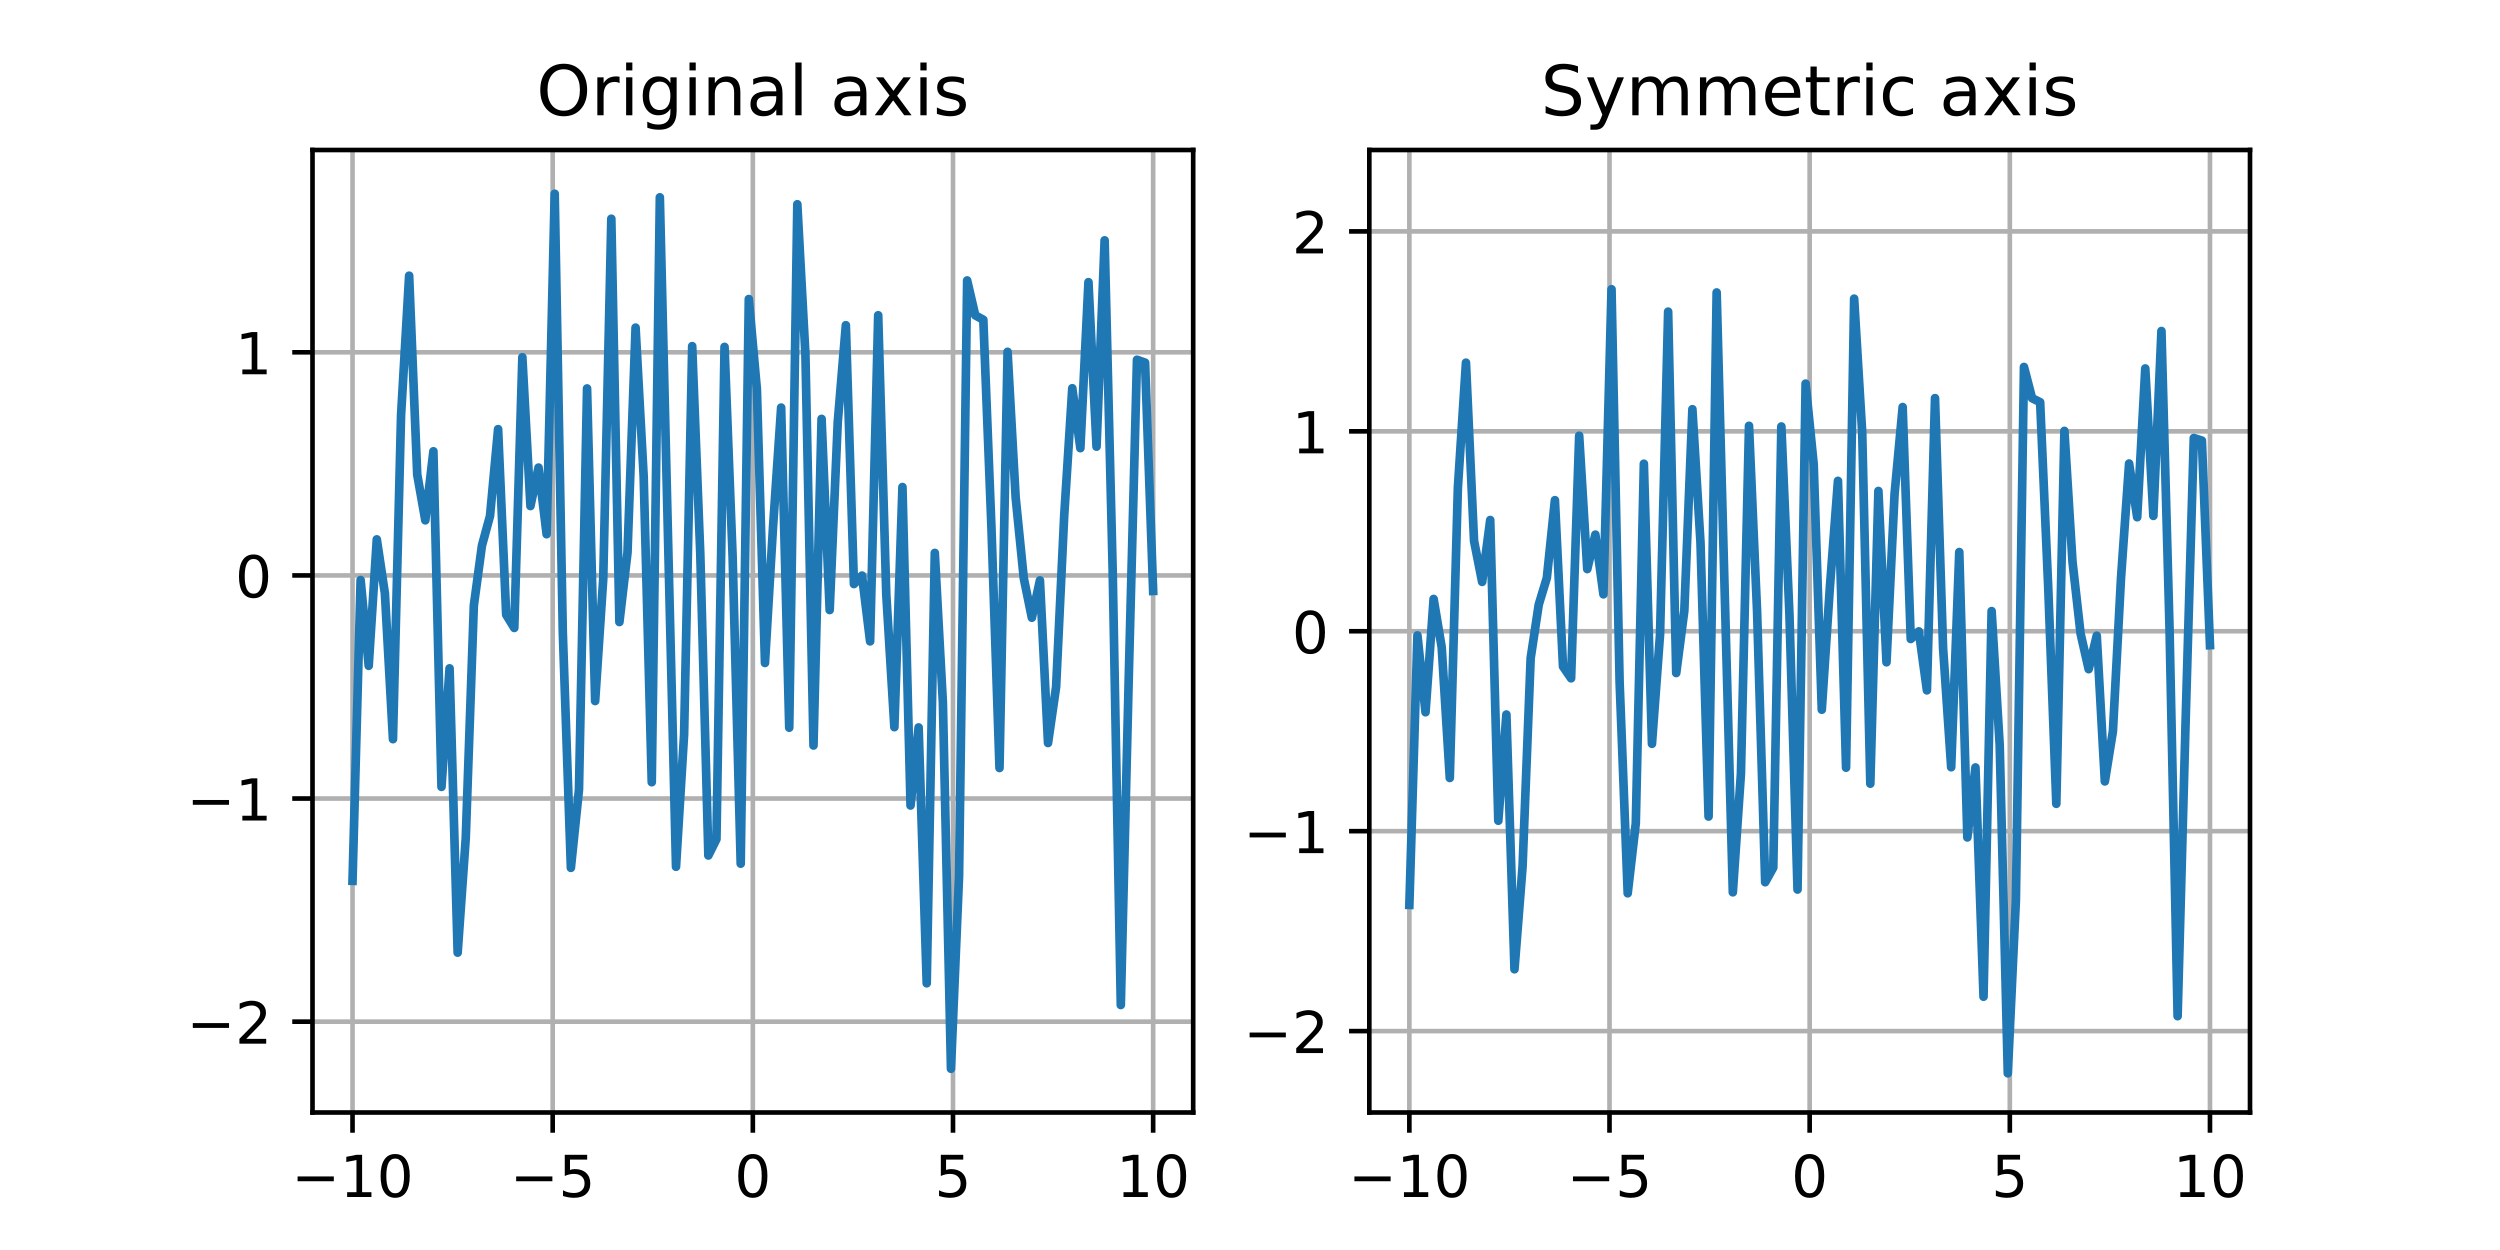
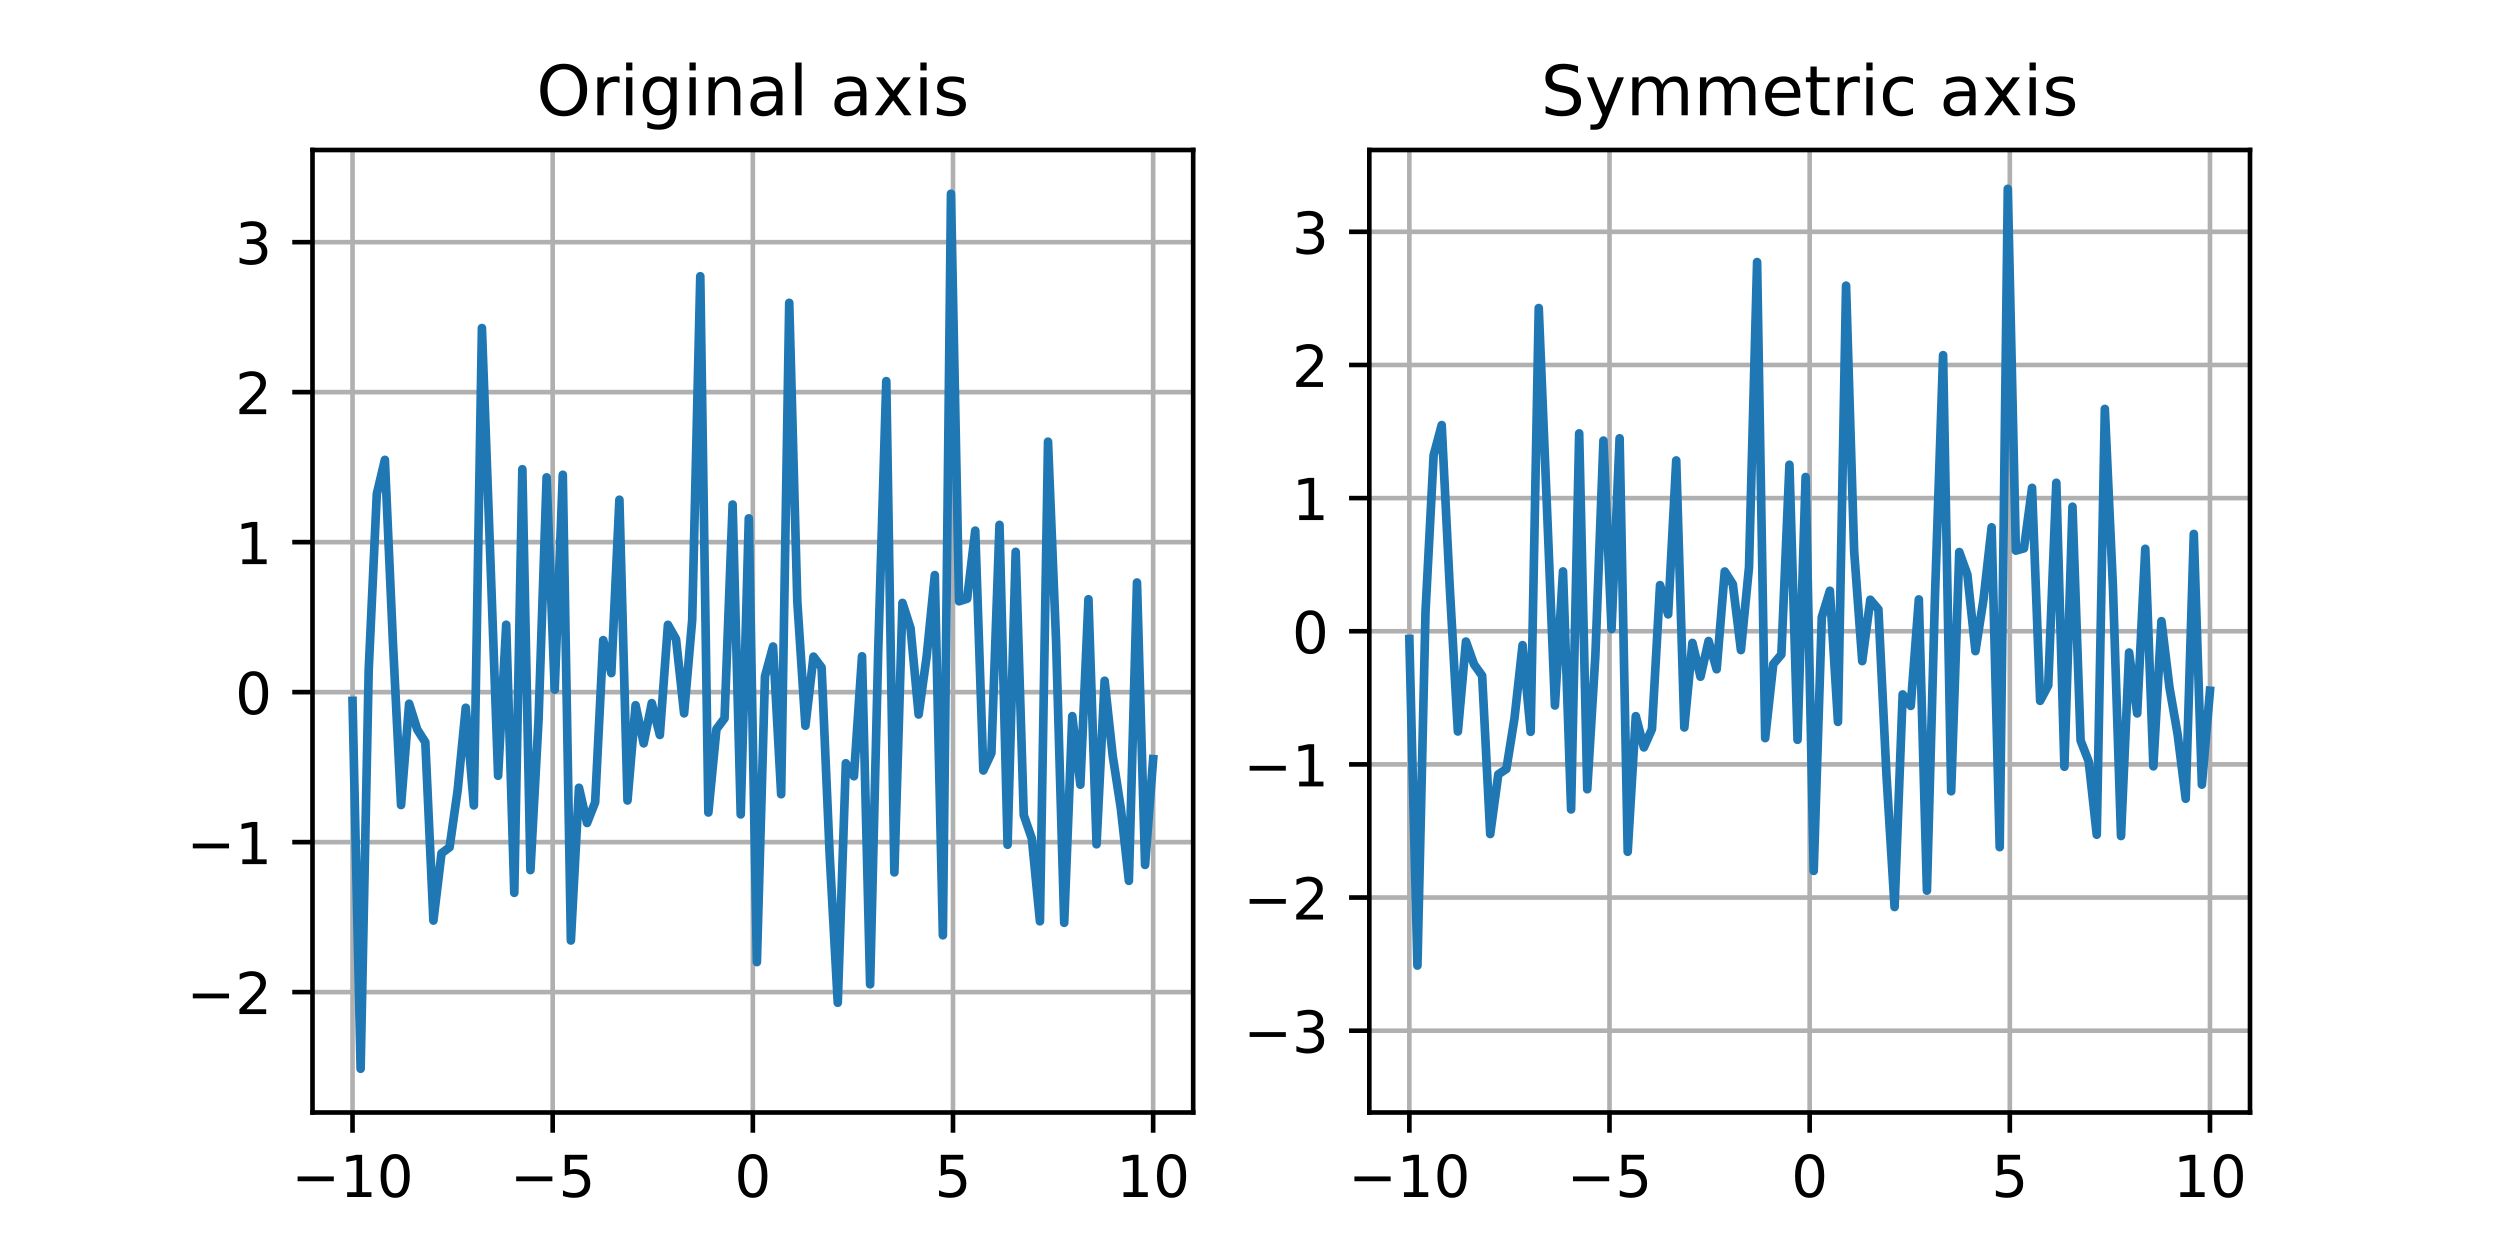
<svg xmlns="http://www.w3.org/2000/svg" xmlns:xlink="http://www.w3.org/1999/xlink" width="432pt" height="216pt" viewBox="0 0 432 216" version="1.1">
  <defs>
    <style type="text/css">*{stroke-linejoin: round; stroke-linecap: butt}</style>
  </defs>
  <g id="figure_1">
    <g id="patch_1">
      <path d="M 0 216  L 432 216  L 432 0  L 0 0  z " style="fill: #ffffff" />
    </g>
    <g id="axes_1">
      <g id="patch_2">
        <path d="M 54 192.24  L 206.182 192.24  L 206.182 25.92  L 54 25.92  z " style="fill: #ffffff" />
      </g>
      <g id="matplotlib.axis_1">
        <g id="xtick_1">
          <g id="line2d_1">
-             <path d="M 60.917 192.24  L 60.917 25.92  " clip-path="url(#p0482a1a146)" style="fill: none; stroke: #b0b0b0; stroke-width: 0.8; stroke-linecap: square" />
+             <path d="M 60.917 192.24  L 60.917 25.92  " clip-path="url(#p5e4d4dccc8)" style="fill: none; stroke: #b0b0b0; stroke-width: 0.8; stroke-linecap: square" />
          </g>
          <g id="line2d_2">
            <defs>
-               <path id="mf5e7753a28" d="M 0 0  L 0 3.5  " style="stroke: #000000; stroke-width: 0.8" />
+               <path id="mdb429b7ebd" d="M 0 0  L 0 3.5  " style="stroke: #000000; stroke-width: 0.8" />
            </defs>
            <g>
-               <use xlink:href="#mf5e7753a28" x="60.917" y="192.24" style="stroke: #000000; stroke-width: 0.8" />
+               <use xlink:href="#mdb429b7ebd" x="60.917" y="192.24" style="stroke: #000000; stroke-width: 0.8" />
            </g>
          </g>
          <g id="text_1">
            <g transform="translate(50.36501 206.8384) scale(0.1 -0.1)">
              <defs>
                <path id="DejaVuSans-2212" d="M 678 2272  L 4684 2272  L 4684 1741  L 678 1741  L 678 2272  z " transform="scale(0.015625)" />
                <path id="DejaVuSans-31" d="M 794 531  L 1825 531  L 1825 4091  L 703 3866  L 703 4441  L 1819 4666  L 2450 4666  L 2450 531  L 3481 531  L 3481 0  L 794 0  L 794 531  z " transform="scale(0.015625)" />
                <path id="DejaVuSans-30" d="M 2034 4250  Q 1547 4250 1301 3770  Q 1056 3291 1056 2328  Q 1056 1369 1301 889  Q 1547 409 2034 409  Q 2525 409 2770 889  Q 3016 1369 3016 2328  Q 3016 3291 2770 3770  Q 2525 4250 2034 4250  z M 2034 4750  Q 2819 4750 3233 4129  Q 3647 3509 3647 2328  Q 3647 1150 3233 529  Q 2819 -91 2034 -91  Q 1250 -91 836 529  Q 422 1150 422 2328  Q 422 3509 836 4129  Q 1250 4750 2034 4750  z " transform="scale(0.015625)" />
              </defs>
              <use xlink:href="#DejaVuSans-2212" />
              <use xlink:href="#DejaVuSans-31" transform="translate(83.78906 0)" />
              <use xlink:href="#DejaVuSans-30" transform="translate(147.4121 0)" />
            </g>
          </g>
        </g>
        <g id="xtick_2">
          <g id="line2d_3">
-             <path d="M 95.504 192.24  L 95.504 25.92  " clip-path="url(#p0482a1a146)" style="fill: none; stroke: #b0b0b0; stroke-width: 0.8; stroke-linecap: square" />
+             <path d="M 95.504 192.24  L 95.504 25.92  " clip-path="url(#p5e4d4dccc8)" style="fill: none; stroke: #b0b0b0; stroke-width: 0.8; stroke-linecap: square" />
          </g>
          <g id="line2d_4">
            <g>
-               <use xlink:href="#mf5e7753a28" x="95.504" y="192.24" style="stroke: #000000; stroke-width: 0.8" />
+               <use xlink:href="#mdb429b7ebd" x="95.504" y="192.24" style="stroke: #000000; stroke-width: 0.8" />
            </g>
          </g>
          <g id="text_2">
            <g transform="translate(88.13304 206.8384) scale(0.1 -0.1)">
              <defs>
                <path id="DejaVuSans-35" d="M 691 4666  L 3169 4666  L 3169 4134  L 1269 4134  L 1269 2991  Q 1406 3038 1543 3061  Q 1681 3084 1819 3084  Q 2600 3084 3056 2656  Q 3513 2228 3513 1497  Q 3513 744 3044 326  Q 2575 -91 1722 -91  Q 1428 -91 1123 -41  Q 819 9 494 109  L 494 744  Q 775 591 1075 516  Q 1375 441 1709 441  Q 2250 441 2565 725  Q 2881 1009 2881 1497  Q 2881 1984 2565 2268  Q 2250 2553 1709 2553  Q 1456 2553 1204 2497  Q 953 2441 691 2322  L 691 4666  z " transform="scale(0.015625)" />
              </defs>
              <use xlink:href="#DejaVuSans-2212" />
              <use xlink:href="#DejaVuSans-35" transform="translate(83.78906 0)" />
            </g>
          </g>
        </g>
        <g id="xtick_3">
          <g id="line2d_5">
-             <path d="M 130.091 192.24  L 130.091 25.92  " clip-path="url(#p0482a1a146)" style="fill: none; stroke: #b0b0b0; stroke-width: 0.8; stroke-linecap: square" />
+             <path d="M 130.091 192.24  L 130.091 25.92  " clip-path="url(#p5e4d4dccc8)" style="fill: none; stroke: #b0b0b0; stroke-width: 0.8; stroke-linecap: square" />
          </g>
          <g id="line2d_6">
            <g>
-               <use xlink:href="#mf5e7753a28" x="130.091" y="192.24" style="stroke: #000000; stroke-width: 0.8" />
+               <use xlink:href="#mdb429b7ebd" x="130.091" y="192.24" style="stroke: #000000; stroke-width: 0.8" />
            </g>
          </g>
          <g id="text_3">
            <g transform="translate(126.9097 206.8384) scale(0.1 -0.1)">
              <use xlink:href="#DejaVuSans-30" />
            </g>
          </g>
        </g>
        <g id="xtick_4">
          <g id="line2d_7">
-             <path d="M 164.678 192.24  L 164.678 25.92  " clip-path="url(#p0482a1a146)" style="fill: none; stroke: #b0b0b0; stroke-width: 0.8; stroke-linecap: square" />
+             <path d="M 164.678 192.24  L 164.678 25.92  " clip-path="url(#p5e4d4dccc8)" style="fill: none; stroke: #b0b0b0; stroke-width: 0.8; stroke-linecap: square" />
          </g>
          <g id="line2d_8">
            <g>
-               <use xlink:href="#mf5e7753a28" x="164.678" y="192.24" style="stroke: #000000; stroke-width: 0.8" />
+               <use xlink:href="#mdb429b7ebd" x="164.678" y="192.24" style="stroke: #000000; stroke-width: 0.8" />
            </g>
          </g>
          <g id="text_4">
            <g transform="translate(161.4964 206.8384) scale(0.1 -0.1)">
              <use xlink:href="#DejaVuSans-35" />
            </g>
          </g>
        </g>
        <g id="xtick_5">
          <g id="line2d_9">
-             <path d="M 199.264 192.24  L 199.264 25.92  " clip-path="url(#p0482a1a146)" style="fill: none; stroke: #b0b0b0; stroke-width: 0.8; stroke-linecap: square" />
+             <path d="M 199.264 192.24  L 199.264 25.92  " clip-path="url(#p5e4d4dccc8)" style="fill: none; stroke: #b0b0b0; stroke-width: 0.8; stroke-linecap: square" />
          </g>
          <g id="line2d_10">
            <g>
-               <use xlink:href="#mf5e7753a28" x="199.264" y="192.24" style="stroke: #000000; stroke-width: 0.8" />
+               <use xlink:href="#mdb429b7ebd" x="199.264" y="192.24" style="stroke: #000000; stroke-width: 0.8" />
            </g>
          </g>
          <g id="text_5">
            <g transform="translate(192.902 206.8384) scale(0.1 -0.1)">
              <use xlink:href="#DejaVuSans-31" />
              <use xlink:href="#DejaVuSans-30" transform="translate(63.62305 0)" />
            </g>
          </g>
        </g>
      </g>
      <g id="matplotlib.axis_2">
        <g id="ytick_1">
          <g id="line2d_11">
-             <path d="M 54 176.543  L 206.182 176.543  " clip-path="url(#p0482a1a146)" style="fill: none; stroke: #b0b0b0; stroke-width: 0.8; stroke-linecap: square" />
+             <path d="M 54 171.437  L 206.182 171.437  " clip-path="url(#p5e4d4dccc8)" style="fill: none; stroke: #b0b0b0; stroke-width: 0.8; stroke-linecap: square" />
          </g>
          <g id="line2d_12">
            <defs>
-               <path id="m4d1b165a6e" d="M 0 0  L -3.5 0  " style="stroke: #000000; stroke-width: 0.8" />
+               <path id="m9c22d11dc0" d="M 0 0  L -3.5 0  " style="stroke: #000000; stroke-width: 0.8" />
            </defs>
            <g>
-               <use xlink:href="#m4d1b165a6e" x="54" y="176.543" style="stroke: #000000; stroke-width: 0.8" />
+               <use xlink:href="#m9c22d11dc0" x="54" y="171.437" style="stroke: #000000; stroke-width: 0.8" />
            </g>
          </g>
          <g id="text_6">
-             <g transform="translate(32.25781 180.3419) scale(0.1 -0.1)">
+             <g transform="translate(32.25781 175.2359) scale(0.1 -0.1)">
              <defs>
                <path id="DejaVuSans-32" d="M 1228 531  L 3431 531  L 3431 0  L 469 0  L 469 531  Q 828 903 1448 1529  Q 2069 2156 2228 2338  Q 2531 2678 2651 2914  Q 2772 3150 2772 3378  Q 2772 3750 2511 3984  Q 2250 4219 1831 4219  Q 1534 4219 1204 4116  Q 875 4013 500 3803  L 500 4441  Q 881 4594 1212 4672  Q 1544 4750 1819 4750  Q 2544 4750 2975 4387  Q 3406 4025 3406 3419  Q 3406 3131 3298 2873  Q 3191 2616 2906 2266  Q 2828 2175 2409 1742  Q 1991 1309 1228 531  z " transform="scale(0.015625)" />
              </defs>
              <use xlink:href="#DejaVuSans-2212" />
              <use xlink:href="#DejaVuSans-32" transform="translate(83.78906 0)" />
            </g>
          </g>
        </g>
        <g id="ytick_2">
          <g id="line2d_13">
-             <path d="M 54 137.987  L 206.182 137.987  " clip-path="url(#p0482a1a146)" style="fill: none; stroke: #b0b0b0; stroke-width: 0.8; stroke-linecap: square" />
+             <path d="M 54 145.518  L 206.182 145.518  " clip-path="url(#p5e4d4dccc8)" style="fill: none; stroke: #b0b0b0; stroke-width: 0.8; stroke-linecap: square" />
          </g>
          <g id="line2d_14">
            <g>
-               <use xlink:href="#m4d1b165a6e" x="54" y="137.987" style="stroke: #000000; stroke-width: 0.8" />
+               <use xlink:href="#m9c22d11dc0" x="54" y="145.518" style="stroke: #000000; stroke-width: 0.8" />
            </g>
          </g>
          <g id="text_7">
-             <g transform="translate(32.25781 141.7865) scale(0.1 -0.1)">
+             <g transform="translate(32.25781 149.3173) scale(0.1 -0.1)">
              <use xlink:href="#DejaVuSans-2212" />
              <use xlink:href="#DejaVuSans-31" transform="translate(83.78906 0)" />
            </g>
          </g>
        </g>
        <g id="ytick_3">
          <g id="line2d_15">
-             <path d="M 54 99.432  L 206.182 99.432  " clip-path="url(#p0482a1a146)" style="fill: none; stroke: #b0b0b0; stroke-width: 0.8; stroke-linecap: square" />
+             <path d="M 54 119.599  L 206.182 119.599  " clip-path="url(#p5e4d4dccc8)" style="fill: none; stroke: #b0b0b0; stroke-width: 0.8; stroke-linecap: square" />
          </g>
          <g id="line2d_16">
            <g>
-               <use xlink:href="#m4d1b165a6e" x="54" y="99.432" style="stroke: #000000; stroke-width: 0.8" />
+               <use xlink:href="#m9c22d11dc0" x="54" y="119.599" style="stroke: #000000; stroke-width: 0.8" />
            </g>
          </g>
          <g id="text_8">
-             <g transform="translate(40.6375 103.2311) scale(0.1 -0.1)">
+             <g transform="translate(40.6375 123.3987) scale(0.1 -0.1)">
              <use xlink:href="#DejaVuSans-30" />
            </g>
          </g>
        </g>
        <g id="ytick_4">
          <g id="line2d_17">
-             <path d="M 54 60.877  L 206.182 60.877  " clip-path="url(#p0482a1a146)" style="fill: none; stroke: #b0b0b0; stroke-width: 0.8; stroke-linecap: square" />
+             <path d="M 54 93.681  L 206.182 93.681  " clip-path="url(#p5e4d4dccc8)" style="fill: none; stroke: #b0b0b0; stroke-width: 0.8; stroke-linecap: square" />
          </g>
          <g id="line2d_18">
            <g>
-               <use xlink:href="#m4d1b165a6e" x="54" y="60.877" style="stroke: #000000; stroke-width: 0.8" />
+               <use xlink:href="#m9c22d11dc0" x="54" y="93.681" style="stroke: #000000; stroke-width: 0.8" />
            </g>
          </g>
          <g id="text_9">
-             <g transform="translate(40.6375 64.67573) scale(0.1 -0.1)">
+             <g transform="translate(40.6375 97.48008) scale(0.1 -0.1)">
              <use xlink:href="#DejaVuSans-31" />
            </g>
          </g>
        </g>
-       </g>
-       <g id="line2d_19">
-         <path d="M 60.917 152.207  L 62.315 100.235  L 63.712 115.048  L 65.11 93.208  L 66.507 102.531  L 67.905 127.725  L 69.302 71.756  L 70.699 47.641  L 72.097 82.022  L 73.494 89.91  L 74.892 77.987  L 76.289 135.972  L 77.687 115.494  L 79.084 164.617  L 80.482 144.826  L 81.879 104.631  L 83.276 94.297  L 84.674 89.153  L 86.071 74.159  L 87.469 106.225  L 88.866 108.505  L 90.264 61.73  L 91.661 87.441  L 93.059 80.799  L 94.456 92.31  L 95.853 33.48  L 97.251 109.243  L 98.648 149.961  L 100.046 136.469  L 101.443 67.128  L 102.841 121.134  L 104.238 100.053  L 105.636 37.8  L 107.033 107.487  L 108.431 95.507  L 109.828 56.614  L 111.225 82.287  L 112.623 135.163  L 114.02 34.101  L 115.418 92.324  L 116.815 149.776  L 118.213 126.926  L 119.61 59.815  L 121.008 95.689  L 122.405 147.827  L 123.802 145.012  L 125.2 59.946  L 126.597 96.165  L 127.995 149.241  L 129.392 51.68  L 130.79 67.247  L 132.187 114.56  L 133.585 90.952  L 134.982 70.433  L 136.379 125.741  L 137.777 35.297  L 139.174 61.162  L 140.572 128.825  L 141.969 72.384  L 143.367 105.412  L 144.764 72.935  L 146.162 56.198  L 147.559 100.923  L 148.956 99.456  L 150.354 110.826  L 151.751 54.48  L 153.149 102.738  L 154.546 125.652  L 155.944 84.164  L 157.341 139.191  L 158.739 125.701  L 160.136 169.908  L 161.533 95.548  L 162.931 121.394  L 164.328 184.68  L 165.726 151.37  L 167.123 48.464  L 168.521 54.485  L 169.918 55.257  L 171.316 91.028  L 172.713 132.708  L 174.11 60.798  L 175.508 86.017  L 176.905 99.89  L 178.303 106.739  L 179.7 100.292  L 181.098 128.389  L 182.495 118.707  L 183.893 89.142  L 185.29 67.089  L 186.687 77.441  L 188.085 48.757  L 189.482 77.181  L 190.88 41.535  L 192.277 98.877  L 193.675 173.663  L 195.072 116.121  L 196.47 62.167  L 197.867 62.664  L 199.264 102.119  " clip-path="url(#p0482a1a146)" style="fill: none; stroke: #1f77b4; stroke-width: 1.5; stroke-linecap: square" />
+         <g id="ytick_5">
+           <g id="line2d_19">
+             <path d="M 54 67.762  L 206.182 67.762  " clip-path="url(#p5e4d4dccc8)" style="fill: none; stroke: #b0b0b0; stroke-width: 0.8; stroke-linecap: square" />
+           </g>
+           <g id="line2d_20">
+             <g>
+               <use xlink:href="#m9c22d11dc0" x="54" y="67.762" style="stroke: #000000; stroke-width: 0.8" />
+             </g>
+           </g>
+           <g id="text_10">
+             <g transform="translate(40.6375 71.56147) scale(0.1 -0.1)">
+               <use xlink:href="#DejaVuSans-32" />
+             </g>
+           </g>
+         </g>
+         <g id="ytick_6">
+           <g id="line2d_21">
+             <path d="M 54 41.844  L 206.182 41.844  " clip-path="url(#p5e4d4dccc8)" style="fill: none; stroke: #b0b0b0; stroke-width: 0.8; stroke-linecap: square" />
+           </g>
+           <g id="line2d_22">
+             <g>
+               <use xlink:href="#m9c22d11dc0" x="54" y="41.844" style="stroke: #000000; stroke-width: 0.8" />
+             </g>
+           </g>
+           <g id="text_11">
+             <g transform="translate(40.6375 45.64285) scale(0.1 -0.1)">
+               <defs>
+                 <path id="DejaVuSans-33" d="M 2597 2516  Q 3050 2419 3304 2112  Q 3559 1806 3559 1356  Q 3559 666 3084 287  Q 2609 -91 1734 -91  Q 1441 -91 1130 -33  Q 819 25 488 141  L 488 750  Q 750 597 1062 519  Q 1375 441 1716 441  Q 2309 441 2620 675  Q 2931 909 2931 1356  Q 2931 1769 2642 2001  Q 2353 2234 1838 2234  L 1294 2234  L 1294 2753  L 1863 2753  Q 2328 2753 2575 2939  Q 2822 3125 2822 3475  Q 2822 3834 2567 4026  Q 2313 4219 1838 4219  Q 1578 4219 1281 4162  Q 984 4106 628 3988  L 628 4550  Q 988 4650 1302 4700  Q 1616 4750 1894 4750  Q 2613 4750 3031 4423  Q 3450 4097 3450 3541  Q 3450 3153 3228 2886  Q 3006 2619 2597 2516  z " transform="scale(0.015625)" />
+               </defs>
+               <use xlink:href="#DejaVuSans-33" />
+             </g>
+           </g>
+         </g>
+       </g>
+       <g id="line2d_23">
+         <path d="M 60.917 121.113  L 62.315 184.68  L 63.712 115.742  L 65.11 85.357  L 66.507 79.467  L 67.905 111.137  L 69.302 139.108  L 70.699 121.605  L 72.097 126.048  L 73.494 128.25  L 74.892 159.072  L 76.289 147.454  L 77.687 146.406  L 79.084 136.546  L 80.482 122.304  L 81.879 139.174  L 83.276 56.687  L 84.674 94.905  L 86.071 134.052  L 87.469 107.957  L 88.866 154.28  L 90.264 81.081  L 91.661 150.347  L 93.059 124.406  L 94.456 82.49  L 95.853 119.173  L 97.251 82.043  L 98.648 162.52  L 100.046 136.127  L 101.443 142.211  L 102.841 138.643  L 104.238 110.62  L 105.636 116.312  L 107.033 86.354  L 108.431 138.327  L 109.828 121.87  L 111.225 128.447  L 112.623 121.504  L 114.02 126.997  L 115.418 107.972  L 116.815 110.439  L 118.213 123.264  L 119.61 107.145  L 121.008 47.736  L 122.405 140.398  L 123.802 125.994  L 125.2 124.122  L 126.597 87.187  L 127.995 140.726  L 129.392 89.575  L 130.79 166.25  L 132.187 116.871  L 133.585 111.719  L 134.982 137.244  L 136.379 52.331  L 137.777 103.993  L 139.174 125.412  L 140.572 113.469  L 141.969 115.335  L 143.367 147.684  L 144.764 173.277  L 146.162 131.896  L 147.559 134.131  L 148.956 113.407  L 150.354 170.088  L 151.751 112.566  L 153.149 65.859  L 154.546 150.748  L 155.944 104.182  L 157.341 108.553  L 158.739 123.464  L 160.136 113.372  L 161.533 99.373  L 162.931 161.62  L 164.328 33.48  L 165.726 103.905  L 167.123 103.46  L 168.521 91.692  L 169.918 133.141  L 171.316 130.135  L 172.713 90.699  L 174.11 145.973  L 175.508 95.356  L 176.905 140.861  L 178.303 144.919  L 179.7 159.2  L 181.098 76.324  L 182.495 110.889  L 183.893 159.458  L 185.29 123.745  L 186.687 135.593  L 188.085 103.553  L 189.482 145.894  L 190.88 117.636  L 192.277 130.612  L 193.675 139.655  L 195.072 152.208  L 196.47 100.661  L 197.867 149.455  L 199.264 131.177  " clip-path="url(#p5e4d4dccc8)" style="fill: none; stroke: #1f77b4; stroke-width: 1.5; stroke-linecap: square" />
      </g>
      <g id="patch_3">
        <path d="M 54 192.24  L 54 25.92  " style="fill: none; stroke: #000000; stroke-width: 0.8; stroke-linejoin: miter; stroke-linecap: square" />
      </g>
      <g id="patch_4">
        <path d="M 206.182 192.24  L 206.182 25.92  " style="fill: none; stroke: #000000; stroke-width: 0.8; stroke-linejoin: miter; stroke-linecap: square" />
      </g>
      <g id="patch_5">
        <path d="M 54 192.24  L 206.182 192.24  " style="fill: none; stroke: #000000; stroke-width: 0.8; stroke-linejoin: miter; stroke-linecap: square" />
      </g>
      <g id="patch_6">
        <path d="M 54 25.92  L 206.182 25.92  " style="fill: none; stroke: #000000; stroke-width: 0.8; stroke-linejoin: miter; stroke-linecap: square" />
      </g>
-       <g id="text_10">
+       <g id="text_12">
        <g transform="translate(92.68466 19.92) scale(0.12 -0.12)">
          <defs>
            <path id="DejaVuSans-4f" d="M 2522 4238  Q 1834 4238 1429 3725  Q 1025 3213 1025 2328  Q 1025 1447 1429 934  Q 1834 422 2522 422  Q 3209 422 3611 934  Q 4013 1447 4013 2328  Q 4013 3213 3611 3725  Q 3209 4238 2522 4238  z M 2522 4750  Q 3503 4750 4090 4092  Q 4678 3434 4678 2328  Q 4678 1225 4090 567  Q 3503 -91 2522 -91  Q 1538 -91 948 565  Q 359 1222 359 2328  Q 359 3434 948 4092  Q 1538 4750 2522 4750  z " transform="scale(0.015625)" />
            <path id="DejaVuSans-72" d="M 2631 2963  Q 2534 3019 2420 3045  Q 2306 3072 2169 3072  Q 1681 3072 1420 2755  Q 1159 2438 1159 1844  L 1159 0  L 581 0  L 581 3500  L 1159 3500  L 1159 2956  Q 1341 3275 1631 3429  Q 1922 3584 2338 3584  Q 2397 3584 2469 3576  Q 2541 3569 2628 3553  L 2631 2963  z " transform="scale(0.015625)" />
            <path id="DejaVuSans-69" d="M 603 3500  L 1178 3500  L 1178 0  L 603 0  L 603 3500  z M 603 4863  L 1178 4863  L 1178 4134  L 603 4134  L 603 4863  z " transform="scale(0.015625)" />
            <path id="DejaVuSans-67" d="M 2906 1791  Q 2906 2416 2648 2759  Q 2391 3103 1925 3103  Q 1463 3103 1205 2759  Q 947 2416 947 1791  Q 947 1169 1205 825  Q 1463 481 1925 481  Q 2391 481 2648 825  Q 2906 1169 2906 1791  z M 3481 434  Q 3481 -459 3084 -895  Q 2688 -1331 1869 -1331  Q 1566 -1331 1297 -1286  Q 1028 -1241 775 -1147  L 775 -588  Q 1028 -725 1275 -790  Q 1522 -856 1778 -856  Q 2344 -856 2625 -561  Q 2906 -266 2906 331  L 2906 616  Q 2728 306 2450 153  Q 2172 0 1784 0  Q 1141 0 747 490  Q 353 981 353 1791  Q 353 2603 747 3093  Q 1141 3584 1784 3584  Q 2172 3584 2450 3431  Q 2728 3278 2906 2969  L 2906 3500  L 3481 3500  L 3481 434  z " transform="scale(0.015625)" />
            <path id="DejaVuSans-6e" d="M 3513 2113  L 3513 0  L 2938 0  L 2938 2094  Q 2938 2591 2744 2837  Q 2550 3084 2163 3084  Q 1697 3084 1428 2787  Q 1159 2491 1159 1978  L 1159 0  L 581 0  L 581 3500  L 1159 3500  L 1159 2956  Q 1366 3272 1645 3428  Q 1925 3584 2291 3584  Q 2894 3584 3203 3211  Q 3513 2838 3513 2113  z " transform="scale(0.015625)" />
            <path id="DejaVuSans-61" d="M 2194 1759  Q 1497 1759 1228 1600  Q 959 1441 959 1056  Q 959 750 1161 570  Q 1363 391 1709 391  Q 2188 391 2477 730  Q 2766 1069 2766 1631  L 2766 1759  L 2194 1759  z M 3341 1997  L 3341 0  L 2766 0  L 2766 531  Q 2569 213 2275 61  Q 1981 -91 1556 -91  Q 1019 -91 701 211  Q 384 513 384 1019  Q 384 1609 779 1909  Q 1175 2209 1959 2209  L 2766 2209  L 2766 2266  Q 2766 2663 2505 2880  Q 2244 3097 1772 3097  Q 1472 3097 1187 3025  Q 903 2953 641 2809  L 641 3341  Q 956 3463 1253 3523  Q 1550 3584 1831 3584  Q 2591 3584 2966 3190  Q 3341 2797 3341 1997  z " transform="scale(0.015625)" />
            <path id="DejaVuSans-6c" d="M 603 4863  L 1178 4863  L 1178 0  L 603 0  L 603 4863  z " transform="scale(0.015625)" />
            <path id="DejaVuSans-20" transform="scale(0.015625)" />
            <path id="DejaVuSans-78" d="M 3513 3500  L 2247 1797  L 3578 0  L 2900 0  L 1881 1375  L 863 0  L 184 0  L 1544 1831  L 300 3500  L 978 3500  L 1906 2253  L 2834 3500  L 3513 3500  z " transform="scale(0.015625)" />
            <path id="DejaVuSans-73" d="M 2834 3397  L 2834 2853  Q 2591 2978 2328 3040  Q 2066 3103 1784 3103  Q 1356 3103 1142 2972  Q 928 2841 928 2578  Q 928 2378 1081 2264  Q 1234 2150 1697 2047  L 1894 2003  Q 2506 1872 2764 1633  Q 3022 1394 3022 966  Q 3022 478 2636 193  Q 2250 -91 1575 -91  Q 1294 -91 989 -36  Q 684 19 347 128  L 347 722  Q 666 556 975 473  Q 1284 391 1588 391  Q 1994 391 2212 530  Q 2431 669 2431 922  Q 2431 1156 2273 1281  Q 2116 1406 1581 1522  L 1381 1569  Q 847 1681 609 1914  Q 372 2147 372 2553  Q 372 3047 722 3315  Q 1072 3584 1716 3584  Q 2034 3584 2315 3537  Q 2597 3491 2834 3397  z " transform="scale(0.015625)" />
          </defs>
          <use xlink:href="#DejaVuSans-4f" />
          <use xlink:href="#DejaVuSans-72" transform="translate(78.71094 0)" />
          <use xlink:href="#DejaVuSans-69" transform="translate(119.8242 0)" />
          <use xlink:href="#DejaVuSans-67" transform="translate(147.6074 0)" />
          <use xlink:href="#DejaVuSans-69" transform="translate(211.084 0)" />
          <use xlink:href="#DejaVuSans-6e" transform="translate(238.8672 0)" />
          <use xlink:href="#DejaVuSans-61" transform="translate(302.2461 0)" />
          <use xlink:href="#DejaVuSans-6c" transform="translate(363.5254 0)" />
          <use xlink:href="#DejaVuSans-20" transform="translate(391.3086 0)" />
          <use xlink:href="#DejaVuSans-61" transform="translate(423.0957 0)" />
          <use xlink:href="#DejaVuSans-78" transform="translate(484.375 0)" />
          <use xlink:href="#DejaVuSans-69" transform="translate(543.5547 0)" />
          <use xlink:href="#DejaVuSans-73" transform="translate(571.3379 0)" />
        </g>
      </g>
    </g>
    <g id="axes_2">
      <g id="patch_7">
        <path d="M 236.618 192.24  L 388.8 192.24  L 388.8 25.92  L 236.618 25.92  z " style="fill: #ffffff" />
      </g>
      <g id="matplotlib.axis_3">
        <g id="xtick_6">
-           <g id="line2d_20">
-             <path d="M 243.536 192.24  L 243.536 25.92  " clip-path="url(#p56bfde088f)" style="fill: none; stroke: #b0b0b0; stroke-width: 0.8; stroke-linecap: square" />
-           </g>
-           <g id="line2d_21">
-             <g>
-               <use xlink:href="#mf5e7753a28" x="243.536" y="192.24" style="stroke: #000000; stroke-width: 0.8" />
-             </g>
-           </g>
-           <g id="text_11">
+           <g id="line2d_24">
+             <path d="M 243.536 192.24  L 243.536 25.92  " clip-path="url(#pb11fb16532)" style="fill: none; stroke: #b0b0b0; stroke-width: 0.8; stroke-linecap: square" />
+           </g>
+           <g id="line2d_25">
+             <g>
+               <use xlink:href="#mdb429b7ebd" x="243.536" y="192.24" style="stroke: #000000; stroke-width: 0.8" />
+             </g>
+           </g>
+           <g id="text_13">
            <g transform="translate(232.9832 206.8384) scale(0.1 -0.1)">
              <use xlink:href="#DejaVuSans-2212" />
              <use xlink:href="#DejaVuSans-31" transform="translate(83.78906 0)" />
              <use xlink:href="#DejaVuSans-30" transform="translate(147.4121 0)" />
            </g>
          </g>
        </g>
        <g id="xtick_7">
-           <g id="line2d_22">
-             <path d="M 278.122 192.24  L 278.122 25.92  " clip-path="url(#p56bfde088f)" style="fill: none; stroke: #b0b0b0; stroke-width: 0.8; stroke-linecap: square" />
-           </g>
-           <g id="line2d_23">
-             <g>
-               <use xlink:href="#mf5e7753a28" x="278.122" y="192.24" style="stroke: #000000; stroke-width: 0.8" />
-             </g>
-           </g>
-           <g id="text_12">
+           <g id="line2d_26">
+             <path d="M 278.122 192.24  L 278.122 25.92  " clip-path="url(#pb11fb16532)" style="fill: none; stroke: #b0b0b0; stroke-width: 0.8; stroke-linecap: square" />
+           </g>
+           <g id="line2d_27">
+             <g>
+               <use xlink:href="#mdb429b7ebd" x="278.122" y="192.24" style="stroke: #000000; stroke-width: 0.8" />
+             </g>
+           </g>
+           <g id="text_14">
            <g transform="translate(270.7512 206.8384) scale(0.1 -0.1)">
              <use xlink:href="#DejaVuSans-2212" />
              <use xlink:href="#DejaVuSans-35" transform="translate(83.78906 0)" />
            </g>
          </g>
        </g>
        <g id="xtick_8">
-           <g id="line2d_24">
-             <path d="M 312.709 192.24  L 312.709 25.92  " clip-path="url(#p56bfde088f)" style="fill: none; stroke: #b0b0b0; stroke-width: 0.8; stroke-linecap: square" />
-           </g>
-           <g id="line2d_25">
-             <g>
-               <use xlink:href="#mf5e7753a28" x="312.709" y="192.24" style="stroke: #000000; stroke-width: 0.8" />
-             </g>
-           </g>
-           <g id="text_13">
+           <g id="line2d_28">
+             <path d="M 312.709 192.24  L 312.709 25.92  " clip-path="url(#pb11fb16532)" style="fill: none; stroke: #b0b0b0; stroke-width: 0.8; stroke-linecap: square" />
+           </g>
+           <g id="line2d_29">
+             <g>
+               <use xlink:href="#mdb429b7ebd" x="312.709" y="192.24" style="stroke: #000000; stroke-width: 0.8" />
+             </g>
+           </g>
+           <g id="text_15">
            <g transform="translate(309.5278 206.8384) scale(0.1 -0.1)">
              <use xlink:href="#DejaVuSans-30" />
            </g>
          </g>
        </g>
        <g id="xtick_9">
-           <g id="line2d_26">
-             <path d="M 347.296 192.24  L 347.296 25.92  " clip-path="url(#p56bfde088f)" style="fill: none; stroke: #b0b0b0; stroke-width: 0.8; stroke-linecap: square" />
-           </g>
-           <g id="line2d_27">
-             <g>
-               <use xlink:href="#mf5e7753a28" x="347.296" y="192.24" style="stroke: #000000; stroke-width: 0.8" />
-             </g>
-           </g>
-           <g id="text_14">
+           <g id="line2d_30">
+             <path d="M 347.296 192.24  L 347.296 25.92  " clip-path="url(#pb11fb16532)" style="fill: none; stroke: #b0b0b0; stroke-width: 0.8; stroke-linecap: square" />
+           </g>
+           <g id="line2d_31">
+             <g>
+               <use xlink:href="#mdb429b7ebd" x="347.296" y="192.24" style="stroke: #000000; stroke-width: 0.8" />
+             </g>
+           </g>
+           <g id="text_16">
            <g transform="translate(344.1146 206.8384) scale(0.1 -0.1)">
              <use xlink:href="#DejaVuSans-35" />
            </g>
          </g>
        </g>
        <g id="xtick_10">
-           <g id="line2d_28">
-             <path d="M 381.883 192.24  L 381.883 25.92  " clip-path="url(#p56bfde088f)" style="fill: none; stroke: #b0b0b0; stroke-width: 0.8; stroke-linecap: square" />
-           </g>
-           <g id="line2d_29">
-             <g>
-               <use xlink:href="#mf5e7753a28" x="381.883" y="192.24" style="stroke: #000000; stroke-width: 0.8" />
-             </g>
-           </g>
-           <g id="text_15">
+           <g id="line2d_32">
+             <path d="M 381.883 192.24  L 381.883 25.92  " clip-path="url(#pb11fb16532)" style="fill: none; stroke: #b0b0b0; stroke-width: 0.8; stroke-linecap: square" />
+           </g>
+           <g id="line2d_33">
+             <g>
+               <use xlink:href="#mdb429b7ebd" x="381.883" y="192.24" style="stroke: #000000; stroke-width: 0.8" />
+             </g>
+           </g>
+           <g id="text_17">
            <g transform="translate(375.5201 206.8384) scale(0.1 -0.1)">
              <use xlink:href="#DejaVuSans-31" />
              <use xlink:href="#DejaVuSans-30" transform="translate(63.62305 0)" />
            </g>
          </g>
        </g>
      </g>
      <g id="matplotlib.axis_4">
-         <g id="ytick_5">
-           <g id="line2d_30">
-             <path d="M 236.618 178.175  L 388.8 178.175  " clip-path="url(#p56bfde088f)" style="fill: none; stroke: #b0b0b0; stroke-width: 0.8; stroke-linecap: square" />
-           </g>
-           <g id="line2d_31">
-             <g>
-               <use xlink:href="#m4d1b165a6e" x="236.618" y="178.175" style="stroke: #000000; stroke-width: 0.8" />
-             </g>
-           </g>
-           <g id="text_16">
-             <g transform="translate(214.876 181.9737) scale(0.1 -0.1)">
-               <use xlink:href="#DejaVuSans-2212" />
-               <use xlink:href="#DejaVuSans-32" transform="translate(83.78906 0)" />
-             </g>
-           </g>
-         </g>
-         <g id="ytick_6">
-           <g id="line2d_32">
-             <path d="M 236.618 143.627  L 388.8 143.627  " clip-path="url(#p56bfde088f)" style="fill: none; stroke: #b0b0b0; stroke-width: 0.8; stroke-linecap: square" />
-           </g>
-           <g id="line2d_33">
-             <g>
-               <use xlink:href="#m4d1b165a6e" x="236.618" y="143.627" style="stroke: #000000; stroke-width: 0.8" />
-             </g>
-           </g>
-           <g id="text_17">
-             <g transform="translate(214.876 147.4265) scale(0.1 -0.1)">
-               <use xlink:href="#DejaVuSans-2212" />
-               <use xlink:href="#DejaVuSans-31" transform="translate(83.78906 0)" />
-             </g>
-           </g>
-         </g>
        <g id="ytick_7">
          <g id="line2d_34">
-             <path d="M 236.618 109.08  L 388.8 109.08  " clip-path="url(#p56bfde088f)" style="fill: none; stroke: #b0b0b0; stroke-width: 0.8; stroke-linecap: square" />
+             <path d="M 236.618 178.104  L 388.8 178.104  " clip-path="url(#pb11fb16532)" style="fill: none; stroke: #b0b0b0; stroke-width: 0.8; stroke-linecap: square" />
          </g>
          <g id="line2d_35">
            <g>
-               <use xlink:href="#m4d1b165a6e" x="236.618" y="109.08" style="stroke: #000000; stroke-width: 0.8" />
+               <use xlink:href="#m9c22d11dc0" x="236.618" y="178.104" style="stroke: #000000; stroke-width: 0.8" />
            </g>
          </g>
          <g id="text_18">
+             <g transform="translate(214.876 181.9037) scale(0.1 -0.1)">
+               <use xlink:href="#DejaVuSans-2212" />
+               <use xlink:href="#DejaVuSans-33" transform="translate(83.78906 0)" />
+             </g>
+           </g>
+         </g>
+         <g id="ytick_8">
+           <g id="line2d_36">
+             <path d="M 236.618 155.096  L 388.8 155.096  " clip-path="url(#pb11fb16532)" style="fill: none; stroke: #b0b0b0; stroke-width: 0.8; stroke-linecap: square" />
+           </g>
+           <g id="line2d_37">
+             <g>
+               <use xlink:href="#m9c22d11dc0" x="236.618" y="155.096" style="stroke: #000000; stroke-width: 0.8" />
+             </g>
+           </g>
+           <g id="text_19">
+             <g transform="translate(214.876 158.8955) scale(0.1 -0.1)">
+               <use xlink:href="#DejaVuSans-2212" />
+               <use xlink:href="#DejaVuSans-32" transform="translate(83.78906 0)" />
+             </g>
+           </g>
+         </g>
+         <g id="ytick_9">
+           <g id="line2d_38">
+             <path d="M 236.618 132.088  L 388.8 132.088  " clip-path="url(#pb11fb16532)" style="fill: none; stroke: #b0b0b0; stroke-width: 0.8; stroke-linecap: square" />
+           </g>
+           <g id="line2d_39">
+             <g>
+               <use xlink:href="#m9c22d11dc0" x="236.618" y="132.088" style="stroke: #000000; stroke-width: 0.8" />
+             </g>
+           </g>
+           <g id="text_20">
+             <g transform="translate(214.876 135.8874) scale(0.1 -0.1)">
+               <use xlink:href="#DejaVuSans-2212" />
+               <use xlink:href="#DejaVuSans-31" transform="translate(83.78906 0)" />
+             </g>
+           </g>
+         </g>
+         <g id="ytick_10">
+           <g id="line2d_40">
+             <path d="M 236.618 109.08  L 388.8 109.08  " clip-path="url(#pb11fb16532)" style="fill: none; stroke: #b0b0b0; stroke-width: 0.8; stroke-linecap: square" />
+           </g>
+           <g id="line2d_41">
+             <g>
+               <use xlink:href="#m9c22d11dc0" x="236.618" y="109.08" style="stroke: #000000; stroke-width: 0.8" />
+             </g>
+           </g>
+           <g id="text_21">
            <g transform="translate(223.2557 112.8792) scale(0.1 -0.1)">
              <use xlink:href="#DejaVuSans-30" />
            </g>
          </g>
        </g>
-         <g id="ytick_8">
-           <g id="line2d_36">
-             <path d="M 236.618 74.533  L 388.8 74.533  " clip-path="url(#p56bfde088f)" style="fill: none; stroke: #b0b0b0; stroke-width: 0.8; stroke-linecap: square" />
-           </g>
-           <g id="line2d_37">
-             <g>
-               <use xlink:href="#m4d1b165a6e" x="236.618" y="74.533" style="stroke: #000000; stroke-width: 0.8" />
-             </g>
-           </g>
-           <g id="text_19">
-             <g transform="translate(223.2557 78.33195) scale(0.1 -0.1)">
+         <g id="ytick_11">
+           <g id="line2d_42">
+             <path d="M 236.618 86.072  L 388.8 86.072  " clip-path="url(#pb11fb16532)" style="fill: none; stroke: #b0b0b0; stroke-width: 0.8; stroke-linecap: square" />
+           </g>
+           <g id="line2d_43">
+             <g>
+               <use xlink:href="#m9c22d11dc0" x="236.618" y="86.072" style="stroke: #000000; stroke-width: 0.8" />
+             </g>
+           </g>
+           <g id="text_22">
+             <g transform="translate(223.2557 89.87106) scale(0.1 -0.1)">
              <use xlink:href="#DejaVuSans-31" />
            </g>
          </g>
        </g>
-         <g id="ytick_9">
-           <g id="line2d_38">
-             <path d="M 236.618 39.985  L 388.8 39.985  " clip-path="url(#p56bfde088f)" style="fill: none; stroke: #b0b0b0; stroke-width: 0.8; stroke-linecap: square" />
-           </g>
-           <g id="line2d_39">
-             <g>
-               <use xlink:href="#m4d1b165a6e" x="236.618" y="39.985" style="stroke: #000000; stroke-width: 0.8" />
-             </g>
-           </g>
-           <g id="text_20">
-             <g transform="translate(223.2557 43.78469) scale(0.1 -0.1)">
+         <g id="ytick_12">
+           <g id="line2d_44">
+             <path d="M 236.618 63.064  L 388.8 63.064  " clip-path="url(#pb11fb16532)" style="fill: none; stroke: #b0b0b0; stroke-width: 0.8; stroke-linecap: square" />
+           </g>
+           <g id="line2d_45">
+             <g>
+               <use xlink:href="#m9c22d11dc0" x="236.618" y="63.064" style="stroke: #000000; stroke-width: 0.8" />
+             </g>
+           </g>
+           <g id="text_23">
+             <g transform="translate(223.2557 66.86291) scale(0.1 -0.1)">
              <use xlink:href="#DejaVuSans-32" />
            </g>
          </g>
        </g>
-       </g>
-       <g id="line2d_40">
-         <path d="M 243.536 156.368  L 244.933 109.8  L 246.33 123.073  L 247.728 103.503  L 249.125 111.857  L 250.523 134.432  L 251.92 84.281  L 253.318 62.673  L 254.715 93.48  L 256.113 100.548  L 257.51 89.864  L 258.907 141.821  L 260.305 123.473  L 261.702 167.488  L 263.1 149.755  L 264.497 113.739  L 265.895 104.479  L 267.292 99.87  L 268.69 86.434  L 270.087 115.167  L 271.484 117.21  L 272.882 75.298  L 274.279 98.335  L 275.677 92.384  L 277.074 102.698  L 278.472 49.984  L 279.869 117.871  L 281.267 154.356  L 282.664 142.267  L 284.061 80.135  L 285.459 128.526  L 286.856 109.637  L 288.254 53.855  L 289.651 116.298  L 291.049 105.563  L 292.446 70.713  L 293.844 93.718  L 295.241 141.097  L 296.638 50.541  L 298.036 102.711  L 299.433 154.19  L 300.831 133.716  L 302.228 73.582  L 303.626 105.726  L 305.023 152.444  L 306.421 149.922  L 307.818 73.699  L 309.215 106.153  L 310.613 153.711  L 312.01 66.293  L 313.408 80.241  L 314.805 122.635  L 316.203 101.481  L 317.6 83.096  L 318.998 132.654  L 320.395 51.612  L 321.792 74.789  L 323.19 135.418  L 324.587 84.844  L 325.985 114.438  L 327.382 85.338  L 328.78 70.341  L 330.177 110.416  L 331.575 109.102  L 332.972 119.29  L 334.369 68.801  L 335.767 112.042  L 337.164 132.574  L 338.562 95.4  L 339.959 144.706  L 341.357 132.618  L 342.754 172.23  L 344.152 105.6  L 345.549 128.759  L 346.947 185.466  L 348.344 155.618  L 349.741 63.41  L 351.139 68.806  L 352.536 69.497  L 353.934 101.55  L 355.331 138.897  L 356.729 74.462  L 358.126 97.059  L 359.524 109.49  L 360.921 115.628  L 362.318 109.851  L 363.716 135.027  L 365.113 126.351  L 366.511 99.86  L 367.908 80.099  L 369.306 89.375  L 370.703 63.673  L 372.101 89.142  L 373.498 57.202  L 374.895 108.583  L 376.293 175.594  L 377.69 124.035  L 379.088 75.689  L 380.485 76.134  L 381.883 111.488  " clip-path="url(#p56bfde088f)" style="fill: none; stroke: #1f77b4; stroke-width: 1.5; stroke-linecap: square" />
+         <g id="ytick_13">
+           <g id="line2d_46">
+             <path d="M 236.618 40.056  L 388.8 40.056  " clip-path="url(#pb11fb16532)" style="fill: none; stroke: #b0b0b0; stroke-width: 0.8; stroke-linecap: square" />
+           </g>
+           <g id="line2d_47">
+             <g>
+               <use xlink:href="#m9c22d11dc0" x="236.618" y="40.056" style="stroke: #000000; stroke-width: 0.8" />
+             </g>
+           </g>
+           <g id="text_24">
+             <g transform="translate(223.2557 43.85475) scale(0.1 -0.1)">
+               <use xlink:href="#DejaVuSans-33" />
+             </g>
+           </g>
+         </g>
+       </g>
+       <g id="line2d_48">
+         <path d="M 243.536 110.423  L 244.933 166.852  L 246.33 105.655  L 247.728 78.683  L 249.125 73.454  L 250.523 101.568  L 251.92 126.398  L 253.318 110.86  L 254.715 114.804  L 256.113 116.759  L 257.51 144.12  L 258.907 133.807  L 260.305 132.876  L 261.702 124.124  L 263.1 111.481  L 264.497 126.456  L 265.895 53.232  L 267.292 87.158  L 268.69 121.909  L 270.087 98.745  L 271.484 139.866  L 272.882 74.887  L 274.279 136.375  L 275.677 113.347  L 277.074 76.138  L 278.472 108.701  L 279.869 75.741  L 281.267 147.181  L 282.664 123.752  L 284.061 129.152  L 285.459 125.985  L 286.856 101.109  L 288.254 106.162  L 289.651 79.568  L 291.049 125.704  L 292.446 111.096  L 293.844 116.934  L 295.241 110.771  L 296.638 115.647  L 298.036 98.758  L 299.433 100.948  L 300.831 112.333  L 302.228 98.024  L 303.626 45.286  L 305.023 127.543  L 306.421 114.756  L 307.818 113.094  L 309.215 80.308  L 310.613 127.834  L 312.01 82.427  L 313.408 150.492  L 314.805 106.658  L 316.203 102.085  L 317.6 124.744  L 318.998 49.365  L 320.395 95.226  L 321.792 114.24  L 323.19 103.638  L 324.587 105.295  L 325.985 134.011  L 327.382 156.73  L 328.78 119.996  L 330.177 121.98  L 331.575 103.583  L 332.972 153.899  L 334.369 102.837  L 335.767 61.375  L 337.164 136.731  L 338.562 95.394  L 339.959 99.274  L 341.357 112.51  L 342.754 103.552  L 344.152 91.125  L 345.549 146.382  L 346.947 32.631  L 348.344 95.148  L 349.741 94.753  L 351.139 84.306  L 352.536 121.101  L 353.934 118.432  L 355.331 83.425  L 356.729 132.492  L 358.126 87.559  L 359.524 127.954  L 360.921 131.556  L 362.318 144.234  L 363.716 70.664  L 365.113 101.348  L 366.511 144.463  L 367.908 112.76  L 369.306 123.277  L 370.703 94.835  L 372.101 132.422  L 373.498 107.337  L 374.895 118.856  L 376.293 126.883  L 377.69 138.027  L 379.088 92.268  L 380.485 135.583  L 381.883 119.358  " clip-path="url(#pb11fb16532)" style="fill: none; stroke: #1f77b4; stroke-width: 1.5; stroke-linecap: square" />
      </g>
      <g id="patch_8">
        <path d="M 236.618 192.24  L 236.618 25.92  " style="fill: none; stroke: #000000; stroke-width: 0.8; stroke-linejoin: miter; stroke-linecap: square" />
      </g>
      <g id="patch_9">
        <path d="M 388.8 192.24  L 388.8 25.92  " style="fill: none; stroke: #000000; stroke-width: 0.8; stroke-linejoin: miter; stroke-linecap: square" />
      </g>
      <g id="patch_10">
        <path d="M 236.618 192.24  L 388.8 192.24  " style="fill: none; stroke: #000000; stroke-width: 0.8; stroke-linejoin: miter; stroke-linecap: square" />
      </g>
      <g id="patch_11">
        <path d="M 236.618 25.92  L 388.8 25.92  " style="fill: none; stroke: #000000; stroke-width: 0.8; stroke-linejoin: miter; stroke-linecap: square" />
      </g>
-       <g id="text_21">
+       <g id="text_25">
        <g transform="translate(266.256 19.92) scale(0.12 -0.12)">
          <defs>
            <path id="DejaVuSans-53" d="M 3425 4513  L 3425 3897  Q 3066 4069 2747 4153  Q 2428 4238 2131 4238  Q 1616 4238 1336 4038  Q 1056 3838 1056 3469  Q 1056 3159 1242 3001  Q 1428 2844 1947 2747  L 2328 2669  Q 3034 2534 3370 2195  Q 3706 1856 3706 1288  Q 3706 609 3251 259  Q 2797 -91 1919 -91  Q 1588 -91 1214 -16  Q 841 59 441 206  L 441 856  Q 825 641 1194 531  Q 1563 422 1919 422  Q 2459 422 2753 634  Q 3047 847 3047 1241  Q 3047 1584 2836 1778  Q 2625 1972 2144 2069  L 1759 2144  Q 1053 2284 737 2584  Q 422 2884 422 3419  Q 422 4038 858 4394  Q 1294 4750 2059 4750  Q 2388 4750 2728 4690  Q 3069 4631 3425 4513  z " transform="scale(0.015625)" />
            <path id="DejaVuSans-79" d="M 2059 -325  Q 1816 -950 1584 -1140  Q 1353 -1331 966 -1331  L 506 -1331  L 506 -850  L 844 -850  Q 1081 -850 1212 -737  Q 1344 -625 1503 -206  L 1606 56  L 191 3500  L 800 3500  L 1894 763  L 2988 3500  L 3597 3500  L 2059 -325  z " transform="scale(0.015625)" />
            <path id="DejaVuSans-6d" d="M 3328 2828  Q 3544 3216 3844 3400  Q 4144 3584 4550 3584  Q 5097 3584 5394 3201  Q 5691 2819 5691 2113  L 5691 0  L 5113 0  L 5113 2094  Q 5113 2597 4934 2840  Q 4756 3084 4391 3084  Q 3944 3084 3684 2787  Q 3425 2491 3425 1978  L 3425 0  L 2847 0  L 2847 2094  Q 2847 2600 2669 2842  Q 2491 3084 2119 3084  Q 1678 3084 1418 2786  Q 1159 2488 1159 1978  L 1159 0  L 581 0  L 581 3500  L 1159 3500  L 1159 2956  Q 1356 3278 1631 3431  Q 1906 3584 2284 3584  Q 2666 3584 2933 3390  Q 3200 3197 3328 2828  z " transform="scale(0.015625)" />
            <path id="DejaVuSans-65" d="M 3597 1894  L 3597 1613  L 953 1613  Q 991 1019 1311 708  Q 1631 397 2203 397  Q 2534 397 2845 478  Q 3156 559 3463 722  L 3463 178  Q 3153 47 2828 -22  Q 2503 -91 2169 -91  Q 1331 -91 842 396  Q 353 884 353 1716  Q 353 2575 817 3079  Q 1281 3584 2069 3584  Q 2775 3584 3186 3129  Q 3597 2675 3597 1894  z M 3022 2063  Q 3016 2534 2758 2815  Q 2500 3097 2075 3097  Q 1594 3097 1305 2825  Q 1016 2553 972 2059  L 3022 2063  z " transform="scale(0.015625)" />
            <path id="DejaVuSans-74" d="M 1172 4494  L 1172 3500  L 2356 3500  L 2356 3053  L 1172 3053  L 1172 1153  Q 1172 725 1289 603  Q 1406 481 1766 481  L 2356 481  L 2356 0  L 1766 0  Q 1100 0 847 248  Q 594 497 594 1153  L 594 3053  L 172 3053  L 172 3500  L 594 3500  L 594 4494  L 1172 4494  z " transform="scale(0.015625)" />
            <path id="DejaVuSans-63" d="M 3122 3366  L 3122 2828  Q 2878 2963 2633 3030  Q 2388 3097 2138 3097  Q 1578 3097 1268 2742  Q 959 2388 959 1747  Q 959 1106 1268 751  Q 1578 397 2138 397  Q 2388 397 2633 464  Q 2878 531 3122 666  L 3122 134  Q 2881 22 2623 -34  Q 2366 -91 2075 -91  Q 1284 -91 818 406  Q 353 903 353 1747  Q 353 2603 823 3093  Q 1294 3584 2113 3584  Q 2378 3584 2631 3529  Q 2884 3475 3122 3366  z " transform="scale(0.015625)" />
          </defs>
          <use xlink:href="#DejaVuSans-53" />
          <use xlink:href="#DejaVuSans-79" transform="translate(63.47656 0)" />
          <use xlink:href="#DejaVuSans-6d" transform="translate(122.6562 0)" />
          <use xlink:href="#DejaVuSans-6d" transform="translate(220.0684 0)" />
          <use xlink:href="#DejaVuSans-65" transform="translate(317.4805 0)" />
          <use xlink:href="#DejaVuSans-74" transform="translate(379.0039 0)" />
          <use xlink:href="#DejaVuSans-72" transform="translate(418.2129 0)" />
          <use xlink:href="#DejaVuSans-69" transform="translate(459.3262 0)" />
          <use xlink:href="#DejaVuSans-63" transform="translate(487.1094 0)" />
          <use xlink:href="#DejaVuSans-20" transform="translate(542.0898 0)" />
          <use xlink:href="#DejaVuSans-61" transform="translate(573.877 0)" />
          <use xlink:href="#DejaVuSans-78" transform="translate(635.1562 0)" />
          <use xlink:href="#DejaVuSans-69" transform="translate(694.3359 0)" />
          <use xlink:href="#DejaVuSans-73" transform="translate(722.1191 0)" />
        </g>
      </g>
    </g>
  </g>
  <defs>
-     <clipPath id="p0482a1a146">
+     <clipPath id="p5e4d4dccc8">
      <rect x="54" y="25.92" width="152.182" height="166.32" />
    </clipPath>
-     <clipPath id="p56bfde088f">
+     <clipPath id="pb11fb16532">
      <rect x="236.618" y="25.92" width="152.182" height="166.32" />
    </clipPath>
  </defs>
</svg>
